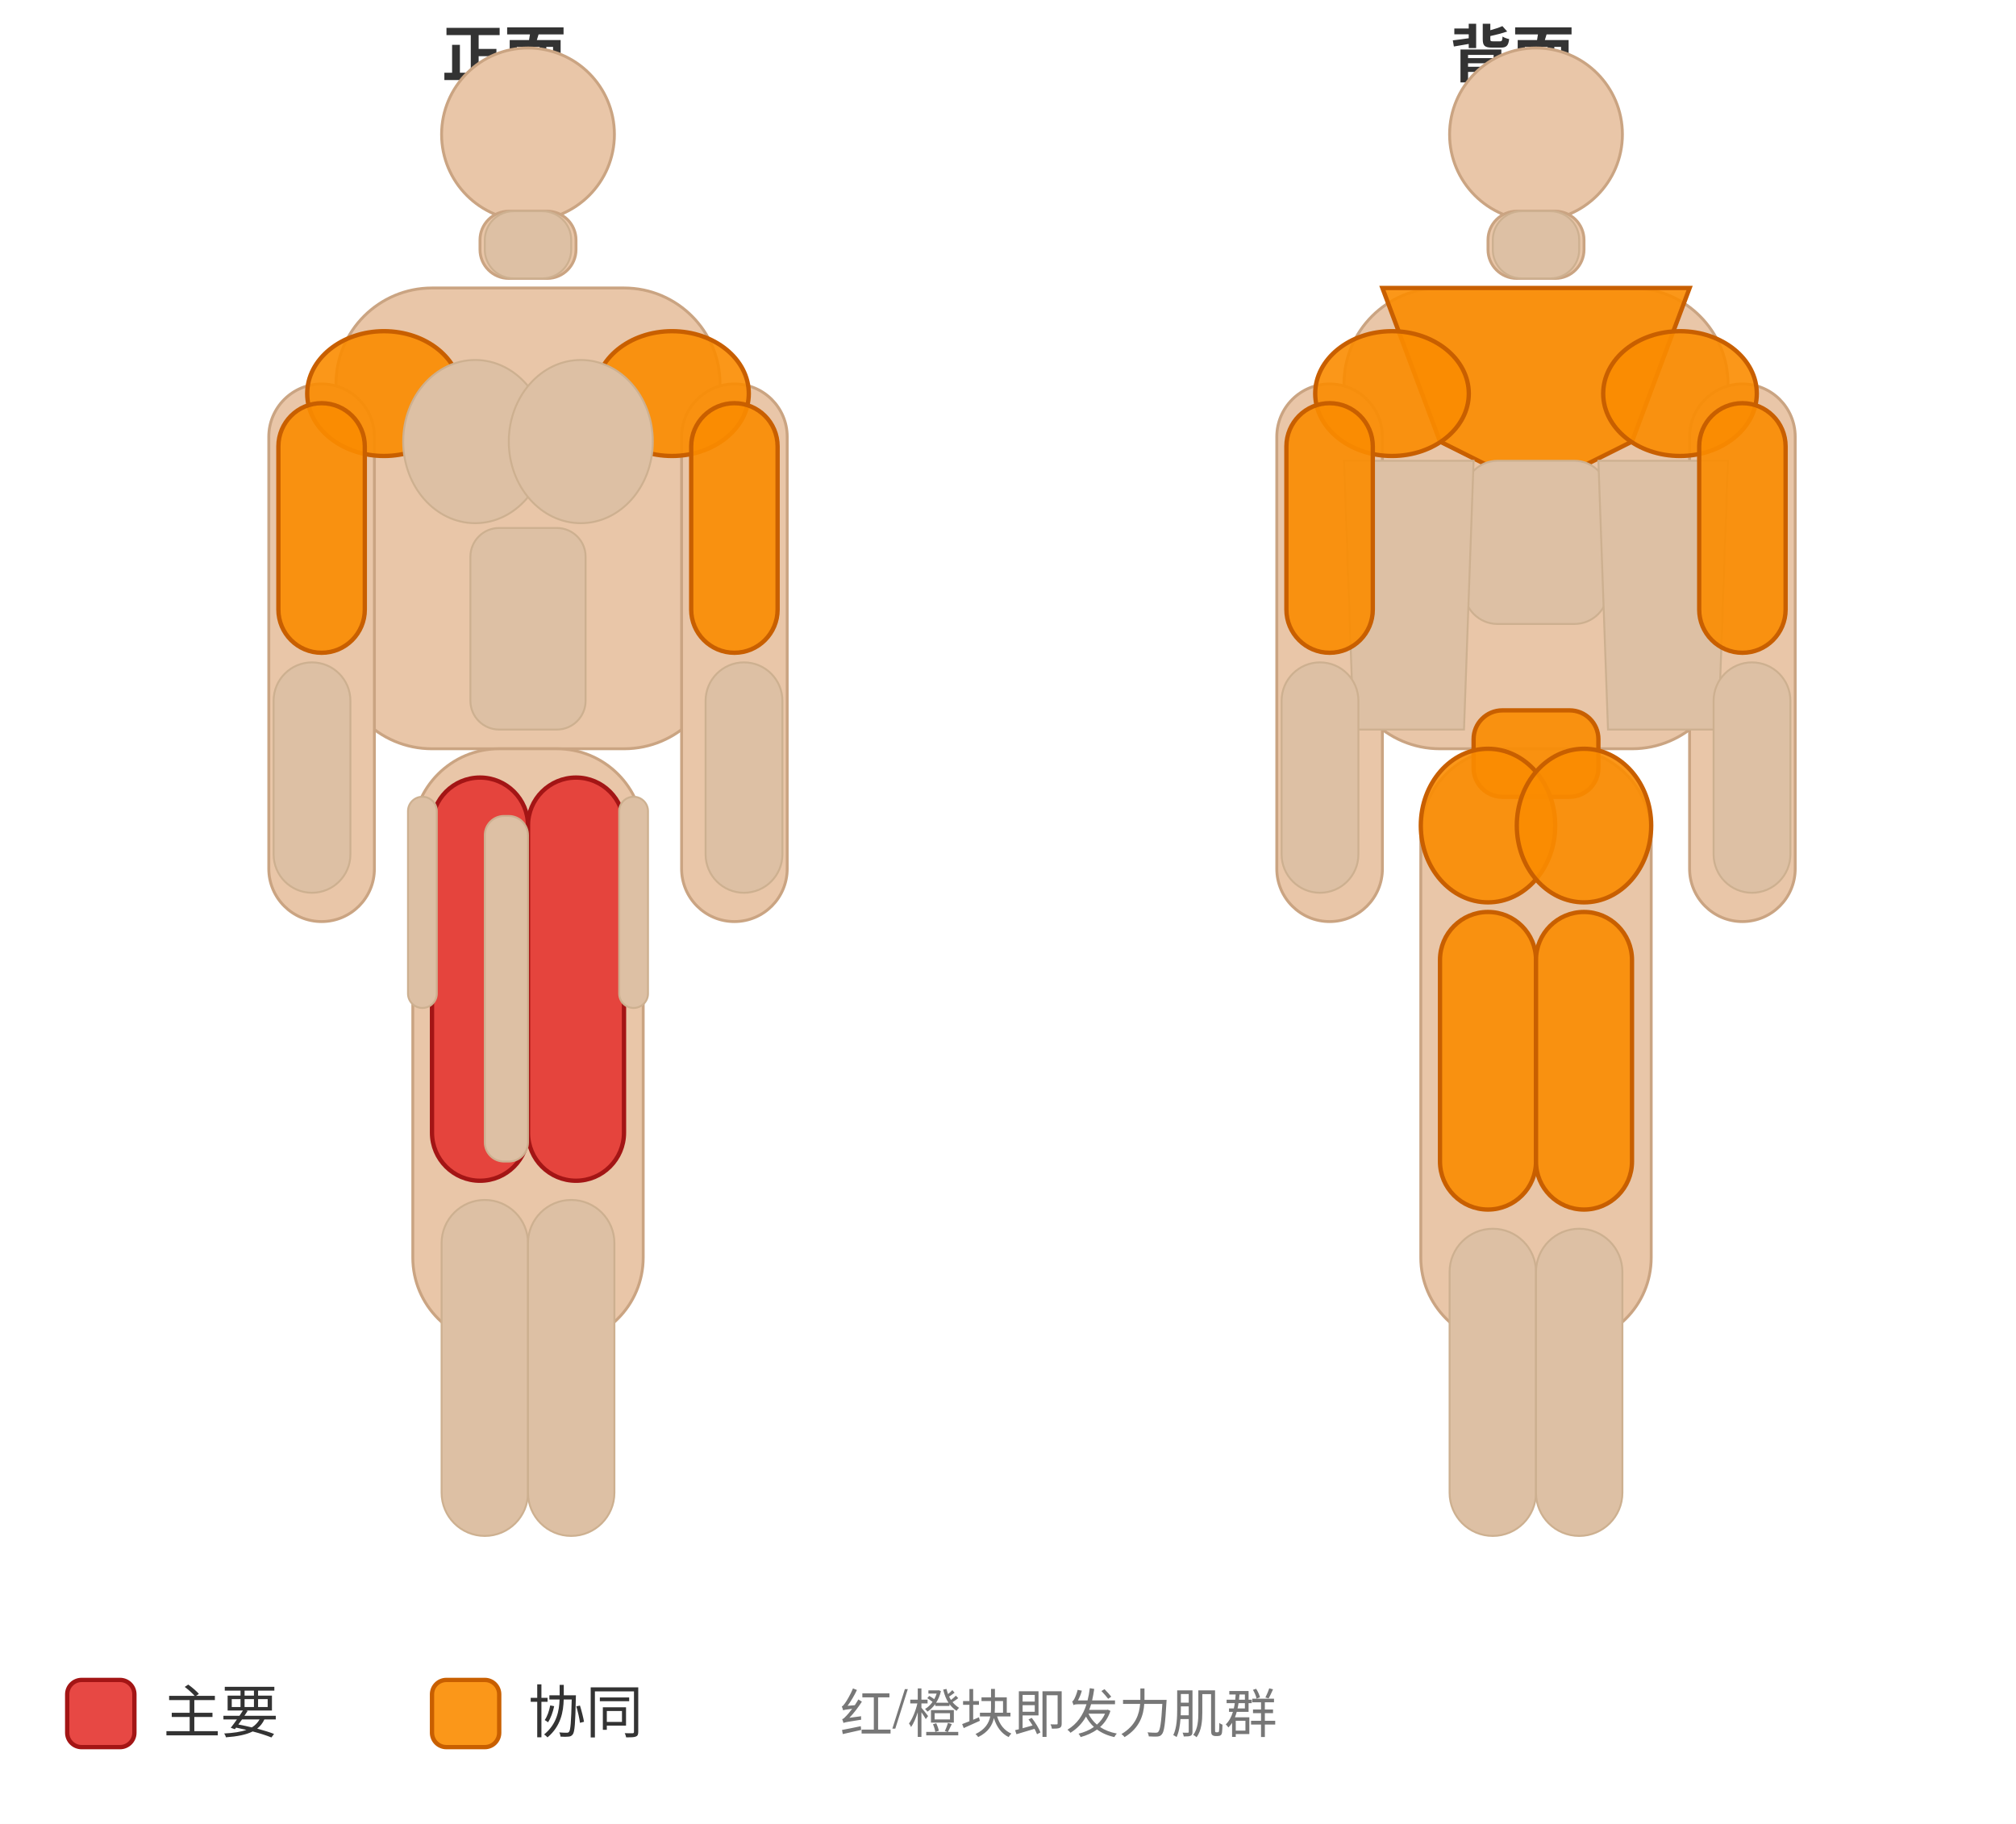
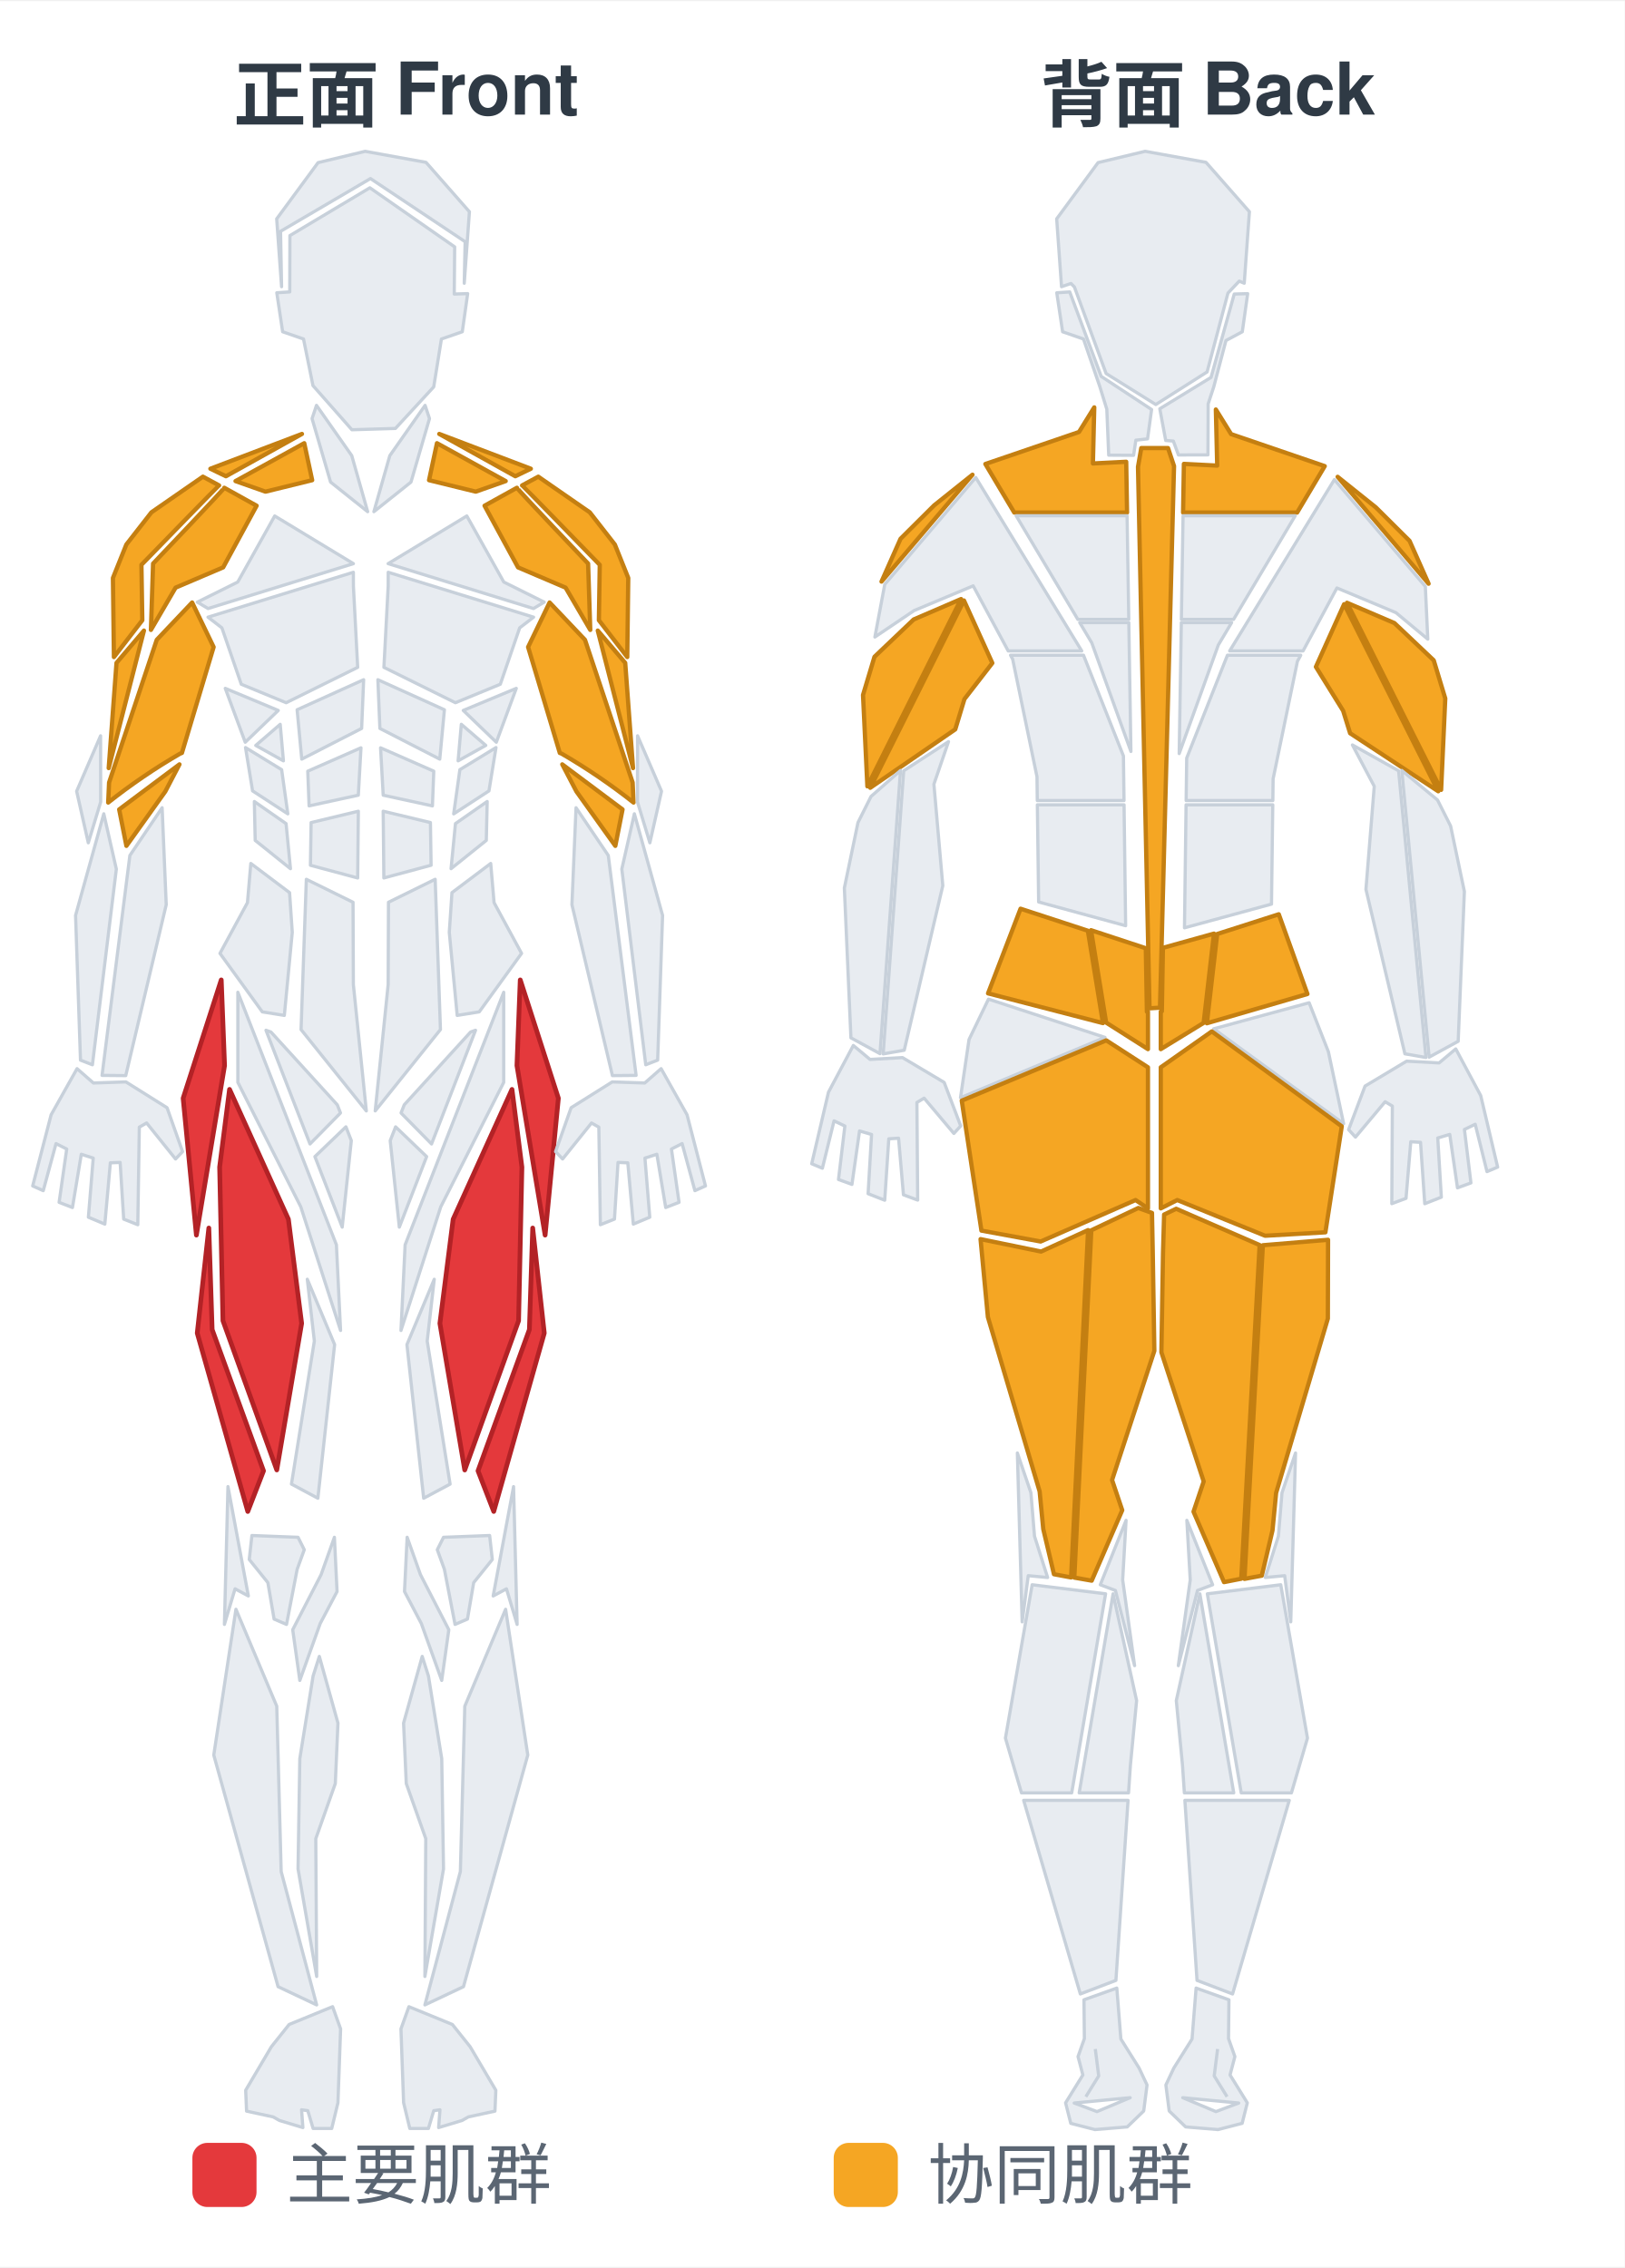
- <svg xmlns="http://www.w3.org/2000/svg" viewBox="0 0 420 380" width="420" height="380" font-family="-apple-system,Segoe UI,Helvetica,Arial,sans-serif">
-   <rect width="420" height="380" fill="#ffffff" />
-   <text x="105" y="16" font-size="13" font-weight="700" text-anchor="middle" fill="#333">正面</text>
-   <text x="315" y="16" font-size="13" font-weight="700" text-anchor="middle" fill="#333">背面</text>
-   <g transform="translate(10,0)">
-     <circle fill="#e9c6a8" stroke="#caa482" stroke-width="0.6" cx="100" cy="28" r="18" />
-     <rect fill="#e9c6a8" stroke="#caa482" stroke-width="0.6" x="90" y="44" width="20" height="14" rx="6" />
-     <rect fill="#e9c6a8" stroke="#caa482" stroke-width="0.6" x="60" y="60" width="80" height="96" rx="20" />
-     <rect fill="#e9c6a8" stroke="#caa482" stroke-width="0.6" x="46" y="80" width="22" height="112" rx="11" />
-     <rect fill="#e9c6a8" stroke="#caa482" stroke-width="0.6" x="132" y="80" width="22" height="112" rx="11" />
-     <rect fill="#e9c6a8" stroke="#caa482" stroke-width="0.6" x="76" y="156" width="48" height="124" rx="18" />
-     <rect fill="#ddc0a4" stroke="#cdb090" stroke-width="0.4" x="91" y="44" width="18" height="14" rx="6" />
-     <ellipse fill="#fb8c00" fill-opacity="0.9" stroke="#c85f00" stroke-width="0.9" cx="70" cy="82" rx="16" ry="13" />
-     <ellipse fill="#fb8c00" fill-opacity="0.9" stroke="#c85f00" stroke-width="0.9" cx="130" cy="82" rx="16" ry="13" />
-     <ellipse fill="#ddc0a4" stroke="#cdb090" stroke-width="0.4" cx="89" cy="92" rx="15" ry="17" />
-     <ellipse fill="#ddc0a4" stroke="#cdb090" stroke-width="0.4" cx="111" cy="92" rx="15" ry="17" />
-     <rect fill="#fb8c00" fill-opacity="0.9" stroke="#c85f00" stroke-width="0.9" x="48" y="84" width="18" height="52" rx="9" />
-     <rect fill="#fb8c00" fill-opacity="0.9" stroke="#c85f00" stroke-width="0.9" x="134" y="84" width="18" height="52" rx="9" />
-     <rect fill="#ddc0a4" stroke="#cdb090" stroke-width="0.4" x="47" y="138" width="16" height="48" rx="8" />
-     <rect fill="#ddc0a4" stroke="#cdb090" stroke-width="0.4" x="137" y="138" width="16" height="48" rx="8" />
-     <rect fill="#ddc0a4" stroke="#cdb090" stroke-width="0.4" x="88" y="110" width="24" height="42" rx="6" />
-     <rect fill="#e53935" fill-opacity="0.92" stroke="#a31515" stroke-width="0.9" x="80" y="162" width="20" height="84" rx="10" />
-     <rect fill="#e53935" fill-opacity="0.92" stroke="#a31515" stroke-width="0.9" x="100" y="162" width="20" height="84" rx="10" />
-     <rect fill="#ddc0a4" stroke="#cdb090" stroke-width="0.4" x="91" y="170" width="9" height="72" rx="4" />
-     <rect fill="#ddc0a4" stroke="#cdb090" stroke-width="0.4" x="75" y="166" width="6" height="44" rx="3" />
-     <rect fill="#ddc0a4" stroke="#cdb090" stroke-width="0.4" x="119" y="166" width="6" height="44" rx="3" />
-     <rect fill="#ddc0a4" stroke="#cdb090" stroke-width="0.4" x="82" y="250" width="18" height="70" rx="9" />
-     <rect fill="#ddc0a4" stroke="#cdb090" stroke-width="0.4" x="100" y="250" width="18" height="70" rx="9" />
+ <svg xmlns="http://www.w3.org/2000/svg" viewBox="0 0 76 106" width="260" height="363" role="img" font-family="-apple-system,BlinkMacSystemFont,Segoe UI,Helvetica,Arial,sans-serif">
+   <rect width="76" height="106" fill="#ffffff" />
+   <text x="19" y="5.6" font-size="3.4" font-weight="600" text-anchor="middle" fill="#2f3a45">正面 Front</text>
+   <text x="56.5" y="5.6" font-size="3.4" font-weight="600" text-anchor="middle" fill="#2f3a45">背面 Back</text>
+   <g transform="translate(1.5,7)">
+     <path d="m 11.672,6.359 -0.048,-2.591 4.206,-2.468 4.428,2.954 -0.041,1.944 0.242,-3.345 -2.031,-2.311 -2.845,-0.516 -2.204,0.529 -1.936,2.631 z" fill="#e8ecf1" stroke="#c7d0da" stroke-width="0.15" stroke-linejoin="round" />
+     <path d="m 19.749,6.703 0.02,-2.207 -3.967,-2.764 -3.741,2.236 -0.006,2.635 -0.607,0.04 0.274,1.824 0.976,0.339 0.442,2.18 1.822,2.066 2.035,-0.061 1.792,-1.944 0.36,-2.241 0.976,-0.339 0.252,-1.784 z" fill="#e8ecf1" stroke="#c7d0da" stroke-width="0.15" stroke-linejoin="round" />
+     <path d="m 13.305,11.911 1.65,2.352 0.744,2.622 -1.735,-1.384 -0.866,-2.971 z" fill="#e8ecf1" stroke="#c7d0da" stroke-width="0.15" stroke-linejoin="round" />
+     <path d="m 18.385,11.911 -1.65,2.352 -0.745,2.622 1.735,-1.384 0.866,-2.971 z" fill="#e8ecf1" stroke="#c7d0da" stroke-width="0.15" stroke-linejoin="round" />
+     <path d="m 19.048,13.248 3.557,1.979 0.727,-0.351 z m -0.107,0.433 -0.371,1.731 2.185,0.536 1.401,-0.494 z" fill="#f5a623" stroke="#c47f11" stroke-width="0.2" stroke-linejoin="round" />
+     <path d="m 22.922,15.657 0.758,-0.41 2.408,1.668 1.174,1.507 0.627,1.563 -0.046,3.702 -1.328,-1.722 0.041,-2.594 -0.488,-0.5 c 0,0 -3.098,-3.191 -3.144,-3.214 z m -0.241,0.109 c -0.001,0.052 3.33,3.547 3.33,3.547 l 0.101,3.104 -1.154,-1.978 -2.225,-0.948 -1.566,-2.885 z" fill="#f5a623" stroke="#c47f11" stroke-width="0.2" stroke-linejoin="round" />
+     <path d="m 12.625,13.248 -3.557,1.979 -0.727,-0.351 z m 0.107,0.433 0.371,1.731 -2.185,0.536 -1.401,-0.494 z" fill="#f5a623" stroke="#c47f11" stroke-width="0.2" stroke-linejoin="round" />
+     <path d="m 8.75,15.657 -0.758,-0.41 -2.408,1.668 -1.174,1.507 -0.627,1.563 0.046,3.702 1.328,-1.722 -0.041,-2.594 0.488,-0.5 c 0,0 3.098,-3.191 3.144,-3.214 z m 0.241,0.109 c 0.002,0.052 -3.33,3.547 -3.33,3.547 l -0.101,3.104 1.154,-1.978 2.225,-0.948 1.566,-2.885 z" fill="#f5a623" stroke="#c47f11" stroke-width="0.2" stroke-linejoin="round" />
+     <path d="m 27.622,30.815 -0.338,1.705 -1.819,-2.544 -0.663,-1.269 z m -2.853,-2.61 c -0.026,-0.014 -0.054,-0.025 -0.082,-0.032 l -1.483,-4.955 1.005,-2.084 1.655,1.745 2.23,6.677 0.042,0.937 c -1.065,-0.842 -2.19,-1.607 -3.364,-2.288 z m 1.694,-5.757 1.649,6.434 -0.365,-4.923 z" fill="#f5a623" stroke="#c47f11" stroke-width="0.2" stroke-linejoin="round" />
+     <path d="m 26.955,32.969 1.301,10.289 -1.108,0.01 -1.894,-7.996 0.192,-4.537 z m 1.22,-1.95 -0.587,2.586 1.119,9.156 0.558,-0.217 0.23,-6.77 z" fill="#e8ecf1" stroke="#c7d0da" stroke-width="0.15" stroke-linejoin="round" />
+     <path d="m 4.075,30.815 0.338,1.705 1.819,-2.544 0.663,-1.269 z m 2.853,-2.61 c 0.026,-0.014 0.054,-0.025 0.082,-0.032 l 1.483,-4.955 -1.005,-2.084 -1.655,1.745 -2.23,6.677 -0.042,0.937 c 1.065,-0.842 2.19,-1.607 3.364,-2.288 z m -1.694,-5.757 -1.649,6.434 0.365,-4.923 z" fill="#f5a623" stroke="#c47f11" stroke-width="0.2" stroke-linejoin="round" />
+     <path d="m 4.575,32.969 -1.301,10.289 1.108,0.01 1.894,-7.996 -0.192,-4.537 z m -1.22,-1.95 0.587,2.586 -1.119,9.156 -0.558,-0.217 -0.23,-6.77 z" fill="#e8ecf1" stroke="#c7d0da" stroke-width="0.15" stroke-linejoin="round" />
+     <path d="m 20.337,17.085 1.729,3.091 1.890,0.94 -0.5,0.3 -6.8, -2.1 z" fill="#e8ecf1" stroke="#c7d0da" stroke-width="0.15" stroke-linejoin="round" />
+     <path d="m 16.66,19.72 6.8,2.1 -0.65,0.5 -0.906,2.638 -2.1,0.865 -3.345,-1.655 0.2,-3.8 z" fill="#e8ecf1" stroke="#c7d0da" stroke-width="0.15" stroke-linejoin="round" />
+     <path d="m 11.351,17.085 -1.729,3.091 -1.890,0.94 0.5,0.3 6.8,-2.1 z" fill="#e8ecf1" stroke="#c7d0da" stroke-width="0.15" stroke-linejoin="round" />
+     <path d="m 15.03,19.72 -6.8,2.1 0.65,0.5 0.906,2.638 2.1,0.865 3.346,-1.655 -0.2,-3.8 z" fill="#e8ecf1" stroke="#c7d0da" stroke-width="0.15" stroke-linejoin="round" />
+     <path d="m 19.642,34.708 1.813,-1.365 0.157,1.833 1.286,2.373 -1.98,2.737 -1.031,0.166 -0.37,-3.888 z" fill="#e8ecf1" stroke="#c7d0da" stroke-width="0.15" stroke-linejoin="round" />
+     <path d="M 19.289,26.152 l -3.112 -1.406 0.094 2.28 2.801 1.436 z M 21.224,27.820 l -1.294 0.721 0.15 -1.709 z M 20.171,26.183 l 2.48 -1.032 -0.934 2.521 z M 21.702,27.921 l -1.69 1.034 -0.289 2.068 1.65 -1.075 z" fill="#e8ecf1" stroke="#c7d0da" stroke-width="0.15" stroke-linejoin="round" />
+     <path d="M 18.791,29.025 l -0.062 1.624 -2.303 -0.5 -0.124 -2.217 z M 18.635,31.429 l 0.031 1.998 -2.21 0.594 -0.031 -3.123 z M 21.290,30.444 l -1.484 1.034 -0.206 2.109 1.649 -1.324 z" fill="#e8ecf1" stroke="#c7d0da" stroke-width="0.15" stroke-linejoin="round" />
+     <path d="m 12.046,34.708 -1.813,-1.365 -0.157,1.833 -1.286,2.374 1.98,2.736 1.031,0.166 0.371,-3.887 z" fill="#e8ecf1" stroke="#c7d0da" stroke-width="0.15" stroke-linejoin="round" />
+     <path d="m 15.636,44.92 -0.606,-5.912 -0.015,-3.849 -2.185,-1.075 -0.247,7.03 z" fill="#e8ecf1" stroke="#c7d0da" stroke-width="0.15" stroke-linejoin="round" />
+     <path d="m 16.052,44.919 0.606,-5.912 0.015,-3.849 2.184,-1.075 0.247,7.03 z" fill="#e8ecf1" stroke="#c7d0da" stroke-width="0.15" stroke-linejoin="round" />
+     <path d="m 12.399,26.152 3.112,-1.406 -0.094,2.28 -2.801,1.436 z m -1.935,1.669 1.294,0.721 -0.15,-1.709 z m 1.053,-1.637 -2.479,-1.033 0.934,2.521 z m -1.532,1.737 1.69,1.034 0.289,2.067 -1.649,-1.075 z" fill="#e8ecf1" stroke="#c7d0da" stroke-width="0.15" stroke-linejoin="round" />
+     <path d="M 12.897,29.025 l 0.062 1.624 2.303 -0.5 0.124 -2.217 z M 13.053,31.430 l -0.031 1.998 2.21 0.594 0.031 -3.123 z M 10.398,30.445 l 1.484 1.034 0.206 2.109 -1.65 -1.324 z" fill="#e8ecf1" stroke="#c7d0da" stroke-width="0.15" stroke-linejoin="round" />
+     <path d="m 14.404,45.04 0.022,-0.028 -0.149,-0.379 -3.102,-3.404 -0.233,-0.083 2.059,5.32 z m -1.173,2.018 1.277,3.299 0.426,-4.049 -0.252,-0.643 z" fill="#e8ecf1" stroke="#c7d0da" stroke-width="0.15" stroke-linejoin="round" />
+     <path d="m 17.284,45.04 -0.022,-0.028 0.149,-0.379 3.102,-3.404 0.232,-0.083 -2.058,5.32 z m 1.173,2.018 -1.277,3.299 -0.426,-4.048 0.252,-0.643 z" fill="#e8ecf1" stroke="#c7d0da" stroke-width="0.15" stroke-linejoin="round" />
+     <path d="m 23.419,50.399 -0.155,4.751 -2.403,6.609 0.736,1.9 2.364,-8.344 z m -0.582,-11.608 -0.155,4.007 1.318,7.932 0.62,-6.403 z m -0.387,5.123 -2.752,6.073 -0.62,4.874 1.162,6.858 2.519,-6.981 0.155,-7.188 z" fill="#e4393c" stroke="#b32226" stroke-width="0.22" stroke-linejoin="round" />
+     <path d="m 22.063,39.37 v 4.214 l -2.946,5.825 -1.86,5.783 0.194,-4.007 z m -3.249,13.426 -0.065,0.155 -1.213,2.902 0.783,7.188 1.236,-0.661 -1.071,-6.693 z" fill="#e8ecf1" stroke="#c7d0da" stroke-width="0.15" stroke-linejoin="round" />
+     <path d="m 17.256,87.868 0.124,3.452 0.29,1.206 h 0.871 l 0.249,-0.832 0.291,-0.042 -0.062,0.832 1.099,-0.333 0.291,-0.166 1.244,-0.27 0.042,-0.977 -1.203,-2.037 -0.83,-1.04 -2.033,-0.832 z" fill="#e8ecf1" stroke="#c7d0da" stroke-width="0.15" stroke-linejoin="round" />
+     <path d="m 18.251,70.441 0.291,0.915 0.622,3.868 0.083,5.157 -0.871,5.033 0.041,-6.447 -0.912,-2.578 -0.126,-2.828 z m 1.992,2.329 -0.208,7.736 -1.659,6.239 1.805,-0.853 3.008,-10.836 -1.037,-6.821 z" fill="#e8ecf1" stroke="#c7d0da" stroke-width="0.15" stroke-linejoin="round" />
+     <path d="m 21.405,64.784 0.124,1.123 -0.871,1.082 -0.291,1.706 -0.581,0.249 -0.498,-2.579 -0.332,-0.915 0.291,-0.582 z m -3.859,0.083 0.622,1.747 1.327,2.579 -0.332,2.371 -0.954,-2.662 -0.787,-1.497 z m 4.978,-2.37 -0.954,5.116 0.622,-0.333 0.498,1.664 z" fill="#e8ecf1" stroke="#c7d0da" stroke-width="0.15" stroke-linejoin="round" />
+     <path d="m 8.269,50.399 0.155,4.751 2.403,6.61 -0.736,1.9 -2.364,-8.344 z m 0.581,-11.608 0.155,4.007 -1.318,7.932 -0.62,-6.403 z m 0.388,5.122 2.752,6.072 0.62,4.874 -1.162,6.858 -2.519,-6.982 -0.155,-7.188 z" fill="#e4393c" stroke="#b32226" stroke-width="0.22" stroke-linejoin="round" />
+     <path d="m 9.626,39.369 v 4.214 l 2.945,5.825 1.86,5.783 -0.194,-4.007 z m 3.249,13.426 0.065,0.155 1.213,2.902 -0.783,7.188 -1.236,-0.661 1.071,-6.693 z" fill="#e8ecf1" stroke="#c7d0da" stroke-width="0.15" stroke-linejoin="round" />
+     <path d="m 14.433,87.868 -0.124,3.452 -0.291,1.206 h -0.871 l -0.249,-0.832 -0.291,-0.042 0.062,0.832 -1.099,-0.333 -0.291,-0.166 -1.245,-0.27 -0.041,-0.977 1.203,-2.038 0.83,-1.04 2.033,-0.832 z" fill="#e8ecf1" stroke="#c7d0da" stroke-width="0.15" stroke-linejoin="round" />
+     <path d="m 13.438,70.441 -0.291,0.915 -0.622,3.868 -0.083,5.157 0.872,5.033 -0.042,-6.447 0.913,-2.578 0.124,-2.828 z m -1.992,2.329 0.207,7.736 1.66,6.239 -1.805,-0.853 -3.008,-10.836 1.037,-6.821 z" fill="#e8ecf1" stroke="#c7d0da" stroke-width="0.15" stroke-linejoin="round" />
+     <path d="m 10.284,64.784 -0.124,1.123 0.871,1.082 0.291,1.706 0.581,0.249 0.498,-2.579 0.332,-0.915 -0.291,-0.582 z m 3.859,0.083 -0.622,1.747 -1.328,2.579 0.332,2.371 0.954,-2.662 0.788,-1.496 z m -4.979,-2.371 0.954,5.116 -0.622,-0.333 -0.498,1.664 z" fill="#e8ecf1" stroke="#c7d0da" stroke-width="0.15" stroke-linejoin="round" />
+     <path d="m 3.205,27.37 0.005,3.094 -0.58,1.912 -0.545,-2.412 z" fill="#e8ecf1" stroke="#c7d0da" stroke-width="0.15" stroke-linejoin="round" />
+     <path d="m 4.39,43.563 -1.52,0.051 -0.766,-0.671 -1.213,2.158 -0.862,3.329 0.494,0.221 0.598,-2.202 0.5,0.254 -0.356,2.494 0.624,0.243 0.414,-2.492 0.558,0.179 -0.226,2.766 0.769,0.323 0.258,-2.868 0.458,-0.018 0.166,2.652 0.66,0.263 0.071,-4.566 0.342,-0.194 1.353,1.684 0.328,-0.344 -0.726,-2.055 z" fill="#e8ecf1" stroke="#c7d0da" stroke-width="0.15" stroke-linejoin="round" />
+     <path d="m 28.325,27.37 -0.005,3.094 0.58,1.912 0.545,-2.412 z" fill="#e8ecf1" stroke="#c7d0da" stroke-width="0.15" stroke-linejoin="round" />
+     <path d="m 27.14,43.563 1.52,0.051 0.766,-0.671 1.213,2.158 0.862,3.329 -0.494,0.221 -0.598,-2.202 -0.5,0.254 0.356,2.494 -0.624,0.243 -0.414,-2.492 -0.558,0.179 0.226,2.766 -0.769,0.323 -0.258,-2.868 -0.458,-0.018 -0.166,2.652 -0.66,0.263 -0.071,-4.566 -0.342,-0.194 -1.353,1.684 -0.328,-0.344 0.726,-2.055 z" fill="#e8ecf1" stroke="#c7d0da" stroke-width="0.15" stroke-linejoin="round" />
+     <path d="m 48.157,6.359 0.442,-0.15 0.161,0.164 1.482,4.048 2.324,1.451 2.4,-1.524 0.976,-3.69 0.528,-0.559 0.234,0.098 0.242,-3.345 -2.031,-2.311 -2.845,-0.516 -2.204,0.529 -1.936,2.631 z" fill="#e8ecf1" stroke="#c7d0da" stroke-width="0.15" stroke-linejoin="round" />
+     <path d="m 52.37,12.105 -2.358,-1.55 -1.471,-3.951 -0.607,0.04 0.274,1.824 0.976,0.339 0.761,2.216 0.33,1.068 0.089,2.149 1.164,0.008 0.106,-0.708 0.547,-0.061 z m 1.018,1.476 0.238,0.65 1.381,-0.004 0.01,-2.388 0.26,-0.791 0.572,-2.17 0.764,-0.41 0.252,-1.784 -0.629,0.019 -1.085,3.9 -2.397,1.467 0.277,1.485 z" fill="#e8ecf1" stroke="#c7d0da" stroke-width="0.15" stroke-linejoin="round" />
+     <path d="M 49.625,14.629 L 49.688,12.005 L 48.974,13.157 L 44.594,14.654 L 45.945,16.925 L 51.222,16.925 L 51.183,14.550 Z" fill="#f5a623" stroke="#c47f11" stroke-width="0.2" stroke-linejoin="round" />
+     <path d="M 46.034,17.075 L 48.920,21.925 L 51.303,21.925 L 51.224,17.075 Z" fill="#e8ecf1" stroke="#c7d0da" stroke-width="0.15" stroke-linejoin="round" />
+     <path d="M 49.009,22.075 L 49.572,23.022 L 51.403,28.104 L 51.305,22.075 Z" fill="#e8ecf1" stroke="#c7d0da" stroke-width="0.15" stroke-linejoin="round" />
+     <path d="M 55.439,14.729 L 55.376,12.104 L 56.090,13.256 L 60.470,14.754 L 59.179,16.925 L 53.844,16.925 L 53.881,14.649 Z" fill="#f5a623" stroke="#c47f11" stroke-width="0.2" stroke-linejoin="round" />
+     <path d="M 59.089,17.075 L 56.204,21.925 L 53.763,21.925 L 53.842,17.075 Z" fill="#e8ecf1" stroke="#c7d0da" stroke-width="0.15" stroke-linejoin="round" />
+     <path d="M 56.114,22.075 L 55.492,23.121 L 53.661,28.203 L 53.761,22.075 Z" fill="#e8ecf1" stroke="#c7d0da" stroke-width="0.15" stroke-linejoin="round" />
+     <path d="M 44.144,15.285 L 39.888,20.286 L 39.426,22.749 L 41.263,21.510 L 44.025,20.355 L 45.663,23.400 L 49.103,23.400 Z" fill="#e8ecf1" stroke="#c7d0da" stroke-width="0.15" stroke-linejoin="round" />
+     <path d="M 42.201,16.586 L 40.626,18.152 L 39.736,20.156 L 43.992,15.155 Z" fill="#f5a623" stroke="#c47f11" stroke-width="0.2" stroke-linejoin="round" />
+     <path d="M 45.771,23.600 L 45.872,23.789 L 47.009,29.286 L 47.023,30.400 L 51.080,30.400 L 51.053,28.314 L 49.185,23.600 Z" fill="#e8ecf1" stroke="#c7d0da" stroke-width="0.15" stroke-linejoin="round" />
+     <path d="M 47.026,30.600 L 47.086,35.145 L 51.156,36.255 L 51.082,30.600 Z" fill="#e8ecf1" stroke="#c7d0da" stroke-width="0.15" stroke-linejoin="round" />
+     <path d="M 62.863,16.686 L 64.438,18.251 L 65.328,20.255 L 61.073,15.254 Z" fill="#f5a623" stroke="#c47f11" stroke-width="0.2" stroke-linejoin="round" />
+     <path d="M 60.921,15.384 L 65.176,20.385 L 65.290,22.849 L 63.801,21.609 L 61.039,20.454 L 59.455,23.400 L 56.022,23.400 Z" fill="#e8ecf1" stroke="#c7d0da" stroke-width="0.15" stroke-linejoin="round" />
+     <path d="M 59.347,23.600 L 59.192,23.888 L 58.055,29.385 L 58.042,30.400 L 53.986,30.400 L 54.012,28.413 L 55.918,23.600 Z" fill="#e8ecf1" stroke="#c7d0da" stroke-width="0.15" stroke-linejoin="round" />
+     <path d="M 58.039,30.600 L 57.979,35.245 L 53.908,36.354 L 53.983,30.600 Z" fill="#e8ecf1" stroke="#c7d0da" stroke-width="0.15" stroke-linejoin="round" />
+     <path d="M 43.593,21.039 L 44.920,23.967 L 43.615,25.653 L 43.186,27.069 L 39.209,29.802 Z" fill="#f5a623" stroke="#c47f11" stroke-width="0.2" stroke-linejoin="round" />
+     <path d="M 43.459,20.972 L 39.075,29.735 L 38.871,25.461 L 39.407,23.674 L 41.242,21.927 Z" fill="#f5a623" stroke="#c47f11" stroke-width="0.2" stroke-linejoin="round" />
+     <path d="M 40.717,42.425 l -1.518,0.086 -0.782,-0.653 -1.162,2.186 -0.784,3.348 0.499,0.209 0.546,-2.216 0.506,0.242 -0.298,2.502 0.629,0.229 0.355,-2.501 0.562,0.165 -0.161,2.771 0.777,0.305 0.191,-2.873 0.457,-0.029 0.228,2.648 0.666,0.248 -0.036,-4.567 0.337,-0.202 1.392,1.651 0.32,-0.351 -0.774,-2.037 z" fill="#e8ecf1" stroke="#c7d0da" stroke-width="0.15" stroke-linejoin="round" />
+     <path d="M 40.775,29.006 L 42.870,27.644 L 42.187,29.635 L 42.603,34.383 L 40.799,42.081 L 39.814,42.253 Z" fill="#e8ecf1" stroke="#c7d0da" stroke-width="0.15" stroke-linejoin="round" />
+     <path d="M 39.665,42.242 L 38.305,41.501 L 37.998,34.491 L 38.635,31.429 L 39.245,30.209 L 40.625,28.994 Z" fill="#e8ecf1" stroke="#c7d0da" stroke-width="0.15" stroke-linejoin="round" />
+     <path d="M 61.376,21.213 L 60.056,24.145 L 61.330,26.199 L 61.657,27.251 L 65.780,29.966 Z" fill="#f5a623" stroke="#c47f11" stroke-width="0.2" stroke-linejoin="round" />
+     <path d="M 61.510,21.146 L 65.914,29.899 L 66.108,25.624 L 65.568,23.839 L 63.729,22.096 Z" fill="#f5a623" stroke="#c47f11" stroke-width="0.2" stroke-linejoin="round" />
+     <path d="M 64.301,42.592 l 1.518,0.083 0.78,-0.655 1.167,2.183 0.792,3.346 -0.498,0.211 -0.551,-2.215 -0.505,0.243 0.304,2.501 -0.629,0.23 -0.361,-2.5 -0.562,0.167 0.168,2.77 -0.776,0.306 -0.197,-2.872 -0.457,-0.028 -0.222,2.648 -0.665,0.249 0.025,-4.567 -0.337,-0.201 -1.388,1.655 -0.321,-0.35 0.77,-2.039 z" fill="#e8ecf1" stroke="#c7d0da" stroke-width="0.15" stroke-linejoin="round" />
+     <path d="M 65.204,42.420 L 63.925,29.007 L 61.764,27.798 L 62.786,29.733 L 62.397,34.555 L 64.219,42.248 Z" fill="#e8ecf1" stroke="#c7d0da" stroke-width="0.15" stroke-linejoin="round" />
+     <path d="M 64.075,28.993 L 65.353,42.405 L 66.712,41.663 L 67.002,34.653 L 66.358,31.591 L 65.745,30.373 Z" fill="#e8ecf1" stroke="#c7d0da" stroke-width="0.15" stroke-linejoin="round" />
+     <path d="m 51.734,14.789 0.539,25.331 0.49,-0.03 0.657,-25.339 -0.281,-0.842 -1.251,-4.9e-4 z" fill="#f5a623" stroke="#c47f11" stroke-width="0.2" stroke-linejoin="round" />
+     <path d="M 52.100,37.310 L 49.537,36.465 L 50.244,40.788 L 52.200,42.030 L 52.200,40.270 L 52.150,40.280 Z" fill="#f5a623" stroke="#c47f11" stroke-width="0.2" stroke-linejoin="round" />
+     <path d="M 49.389,36.490 L 46.240,35.460 L 44.720,39.420 L 50.096,40.812 Z" fill="#f5a623" stroke="#c47f11" stroke-width="0.2" stroke-linejoin="round" />
+     <path d="M 52.800,42.030 L 52.800,40.270 L 52.850,40.260 L 52.900,37.290 L 55.289,36.625 L 54.805,40.801 Z" fill="#f5a623" stroke="#c47f11" stroke-width="0.2" stroke-linejoin="round" />
+     <path d="M 55.439,36.643 L 55.980,36.470 L 58.320,35.720 L 59.660,39.450 L 54.955,40.819 Z" fill="#f5a623" stroke="#c47f11" stroke-width="0.2" stroke-linejoin="round" />
+     <path d="M 50.191,41.481 L 44.740,39.690 L 43.830,41.580 L 43.431,44.301 Z" fill="#e8ecf1" stroke="#c7d0da" stroke-width="0.15" stroke-linejoin="round" />
+     <path d="M 50.249,41.619 L 43.489,44.439 L 44.410,50.520 L 47.180,51.030 L 51.620,49.090 L 52.200,49.480 L 52.200,42.880 Z" fill="#f5a623" stroke="#c47f11" stroke-width="0.2" stroke-linejoin="round" />
+     <path d="M 55.274,41.079 L 61.354,45.519 L 60.640,42.150 L 59.740,39.860 Z" fill="#e8ecf1" stroke="#c7d0da" stroke-width="0.15" stroke-linejoin="round" />
+     <path d="M 55.186,41.201 L 52.800,42.880 L 52.800,49.480 L 53.570,49.090 L 57.680,50.760 L 60.500,50.600 L 61.266,45.641 Z" fill="#f5a623" stroke="#c47f11" stroke-width="0.2" stroke-linejoin="round" />
+     <path d="m 51.176,64.074 -1.206,3.015 0.707,0.266 0.898,3.518 -0.558,-4.012 z m -5.085,-3.15 0.634,1.861 0.168,2.033 0.613,1.931 -0.906,-0.085 -0.285,2.16 z" fill="#e8ecf1" stroke="#c7d0da" stroke-width="0.15" stroke-linejoin="round" />
+     <path d="m 54.019,64.074 1.206,3.015 -0.707,0.266 -0.898,3.518 0.558,-4.012 z m 5.085,-3.15 -0.634,1.861 -0.168,2.033 -0.613,1.931 0.906,-0.085 0.285,2.16 z" fill="#e8ecf1" stroke="#c7d0da" stroke-width="0.15" stroke-linejoin="round" />
+     <path d="M 50.568,67.512 L 51.669,72.509 L 51.379,75.532 L 51.292,76.825 L 48.983,76.825 Z" fill="#e8ecf1" stroke="#c7d0da" stroke-width="0.15" stroke-linejoin="round" />
+     <path d="M 50.218,67.512 L 48.633,76.825 L 46.283,76.825 L 45.533,74.263 L 46.783,67.088 Z" fill="#e8ecf1" stroke="#c7d0da" stroke-width="0.15" stroke-linejoin="round" />
+     <path d="M 46.386,77.175 L 51.269,77.175 L 50.701,85.598 L 49.037,86.233 Z" fill="#e8ecf1" stroke="#c7d0da" stroke-width="0.15" stroke-linejoin="round" />
+     <path d="M 54.628,67.512 L 53.526,72.509 L 53.816,75.532 L 53.903,76.825 L 56.213,76.825 Z" fill="#e8ecf1" stroke="#c7d0da" stroke-width="0.15" stroke-linejoin="round" />
+     <path d="M 54.978,67.512 L 56.563,76.825 L 58.912,76.825 L 59.662,74.263 L 58.412,67.088 Z" fill="#e8ecf1" stroke="#c7d0da" stroke-width="0.15" stroke-linejoin="round" />
+     <path d="M 53.927,77.175 L 58.810,77.175 L 56.158,86.233 L 54.495,85.598 Z" fill="#e8ecf1" stroke="#c7d0da" stroke-width="0.15" stroke-linejoin="round" />
+     <path d="M 50.933,88.341 l 0.852,1.358 0.372,0.792 -0.156,1.218 -0.77,0.744 -1.512,0.125 -1.13,-0.292 -0.242,-0.959 0.808,-1.304 -0.226,-0.86 0.297,-0.842 -0.019,-1.815 1.536,-0.548 z m -1.196,0.468 0.159,1.258 -0.602,0.974 m -0.544,0.295 1.065,0.401 1.553,-0.651 z" fill="#e8ecf1" stroke="#c7d0da" stroke-width="0.15" stroke-linejoin="round" />
+     <path d="M 49.550,50.504 L 51.751,49.461 L 52.389,49.692 L 52.424,51.499 L 52.499,56.145 L 50.521,62.188 L 50.997,63.602 L 49.569,66.897 L 48.755,66.754 Z" fill="#f5a623" stroke="#c47f11" stroke-width="0.2" stroke-linejoin="round" />
+     <path d="M 49.400,50.496 L 48.605,66.746 L 47.803,66.596 L 47.302,64.480 L 47.133,62.723 L 44.712,54.565 L 44.369,50.918 L 47.200,51.500 Z" fill="#f5a623" stroke="#c47f11" stroke-width="0.2" stroke-linejoin="round" />
+     <path d="M 54.262,88.341 l -0.852,1.358 -0.372,0.792 0.156,1.218 0.77,0.744 1.512,0.125 1.13,-0.292 0.242,-0.959 -0.808,-1.304 0.226,-0.86 -0.297,-0.842 0.019,-1.815 -1.536,-0.548 z m 1.196,0.468 -0.159,1.258 0.602,0.974 m 0.544,0.295 -1.065,0.401 -1.553,-0.651 z" fill="#e8ecf1" stroke="#c7d0da" stroke-width="0.15" stroke-linejoin="round" />
+     <path d="M 57.425,51.196 L 56.565,66.806 L 55.759,66.965 L 54.331,63.670 L 54.807,62.256 L 52.829,56.213 L 52.904,51.567 L 52.956,49.769 L 53.520,49.498 Z" fill="#f5a623" stroke="#c47f11" stroke-width="0.2" stroke-linejoin="round" />
+     <path d="M 57.575,51.204 L 60.625,50.950 L 60.616,54.633 L 58.195,62.791 L 58.026,64.547 L 57.525,66.663 L 56.715,66.814 Z" fill="#f5a623" stroke="#c47f11" stroke-width="0.2" stroke-linejoin="round" />
  </g>
-   <g transform="translate(220,0)">
-     <circle fill="#e9c6a8" stroke="#caa482" stroke-width="0.6" cx="100" cy="28" r="18" />
-     <rect fill="#e9c6a8" stroke="#caa482" stroke-width="0.6" x="90" y="44" width="20" height="14" rx="6" />
-     <rect fill="#e9c6a8" stroke="#caa482" stroke-width="0.6" x="60" y="60" width="80" height="96" rx="20" />
-     <rect fill="#e9c6a8" stroke="#caa482" stroke-width="0.6" x="46" y="80" width="22" height="112" rx="11" />
-     <rect fill="#e9c6a8" stroke="#caa482" stroke-width="0.6" x="132" y="80" width="22" height="112" rx="11" />
-     <rect fill="#e9c6a8" stroke="#caa482" stroke-width="0.6" x="76" y="156" width="48" height="124" rx="18" />
-     <rect fill="#ddc0a4" stroke="#cdb090" stroke-width="0.4" x="91" y="44" width="18" height="14" rx="6" />
-     <polygon fill="#fb8c00" fill-opacity="0.9" stroke="#c85f00" stroke-width="0.9" points="68,60 132,60 120,92 100,102 80,92" />
-     <ellipse fill="#fb8c00" fill-opacity="0.9" stroke="#c85f00" stroke-width="0.9" cx="70" cy="82" rx="16" ry="13" />
-     <ellipse fill="#fb8c00" fill-opacity="0.9" stroke="#c85f00" stroke-width="0.9" cx="130" cy="82" rx="16" ry="13" />
-     <rect fill="#ddc0a4" stroke="#cdb090" stroke-width="0.4" x="85" y="96" width="30" height="34" rx="7" />
-     <polygon fill="#ddc0a4" stroke="#cdb090" stroke-width="0.4" points="60,96 87,96 85,152 62,152" />
-     <polygon fill="#ddc0a4" stroke="#cdb090" stroke-width="0.4" points="113,96 140,96 138,152 115,152" />
-     <rect fill="#fb8c00" fill-opacity="0.9" stroke="#c85f00" stroke-width="0.9" x="87" y="148" width="26" height="18" rx="6" />
-     <rect fill="#fb8c00" fill-opacity="0.9" stroke="#c85f00" stroke-width="0.9" x="48" y="84" width="18" height="52" rx="9" />
-     <rect fill="#fb8c00" fill-opacity="0.9" stroke="#c85f00" stroke-width="0.9" x="134" y="84" width="18" height="52" rx="9" />
-     <rect fill="#ddc0a4" stroke="#cdb090" stroke-width="0.4" x="47" y="138" width="16" height="48" rx="8" />
-     <rect fill="#ddc0a4" stroke="#cdb090" stroke-width="0.4" x="137" y="138" width="16" height="48" rx="8" />
-     <ellipse fill="#fb8c00" fill-opacity="0.9" stroke="#c85f00" stroke-width="0.9" cx="90" cy="172" rx="14" ry="16" />
-     <ellipse fill="#fb8c00" fill-opacity="0.9" stroke="#c85f00" stroke-width="0.9" cx="110" cy="172" rx="14" ry="16" />
-     <rect fill="#fb8c00" fill-opacity="0.9" stroke="#c85f00" stroke-width="0.9" x="80" y="190" width="20" height="62" rx="10" />
-     <rect fill="#fb8c00" fill-opacity="0.9" stroke="#c85f00" stroke-width="0.9" x="100" y="190" width="20" height="62" rx="10" />
-     <rect fill="#ddc0a4" stroke="#cdb090" stroke-width="0.4" x="82" y="256" width="18" height="64" rx="9" />
-     <rect fill="#ddc0a4" stroke="#cdb090" stroke-width="0.4" x="100" y="256" width="18" height="64" rx="9" />
-   </g>
-   <rect x="14" y="350" width="14" height="14" rx="3" fill="#e53935" fill-opacity="0.92" stroke="#a31515" stroke-width="0.9" />
-   <text x="34" y="361" font-size="12" fill="#333">主要</text>
-   <rect x="90" y="350" width="14" height="14" rx="3" fill="#fb8c00" fill-opacity="0.9" stroke="#c85f00" stroke-width="0.9" />
-   <text x="110" y="361" font-size="12" fill="#333">协同</text>
-   <text x="175" y="361" font-size="11" fill="#777">红/橙块即发力肌群</text>
+   <rect x="9" y="100.2" width="3" height="3" rx="0.7" fill="#e4393c" />
+   <text x="13.4" y="102.8" font-size="3.1" fill="#5b6673">主要肌群</text>
+   <rect x="39" y="100.2" width="3" height="3" rx="0.7" fill="#f5a623" />
+   <text x="43.4" y="102.8" font-size="3.1" fill="#5b6673">协同肌群</text>
</svg>
